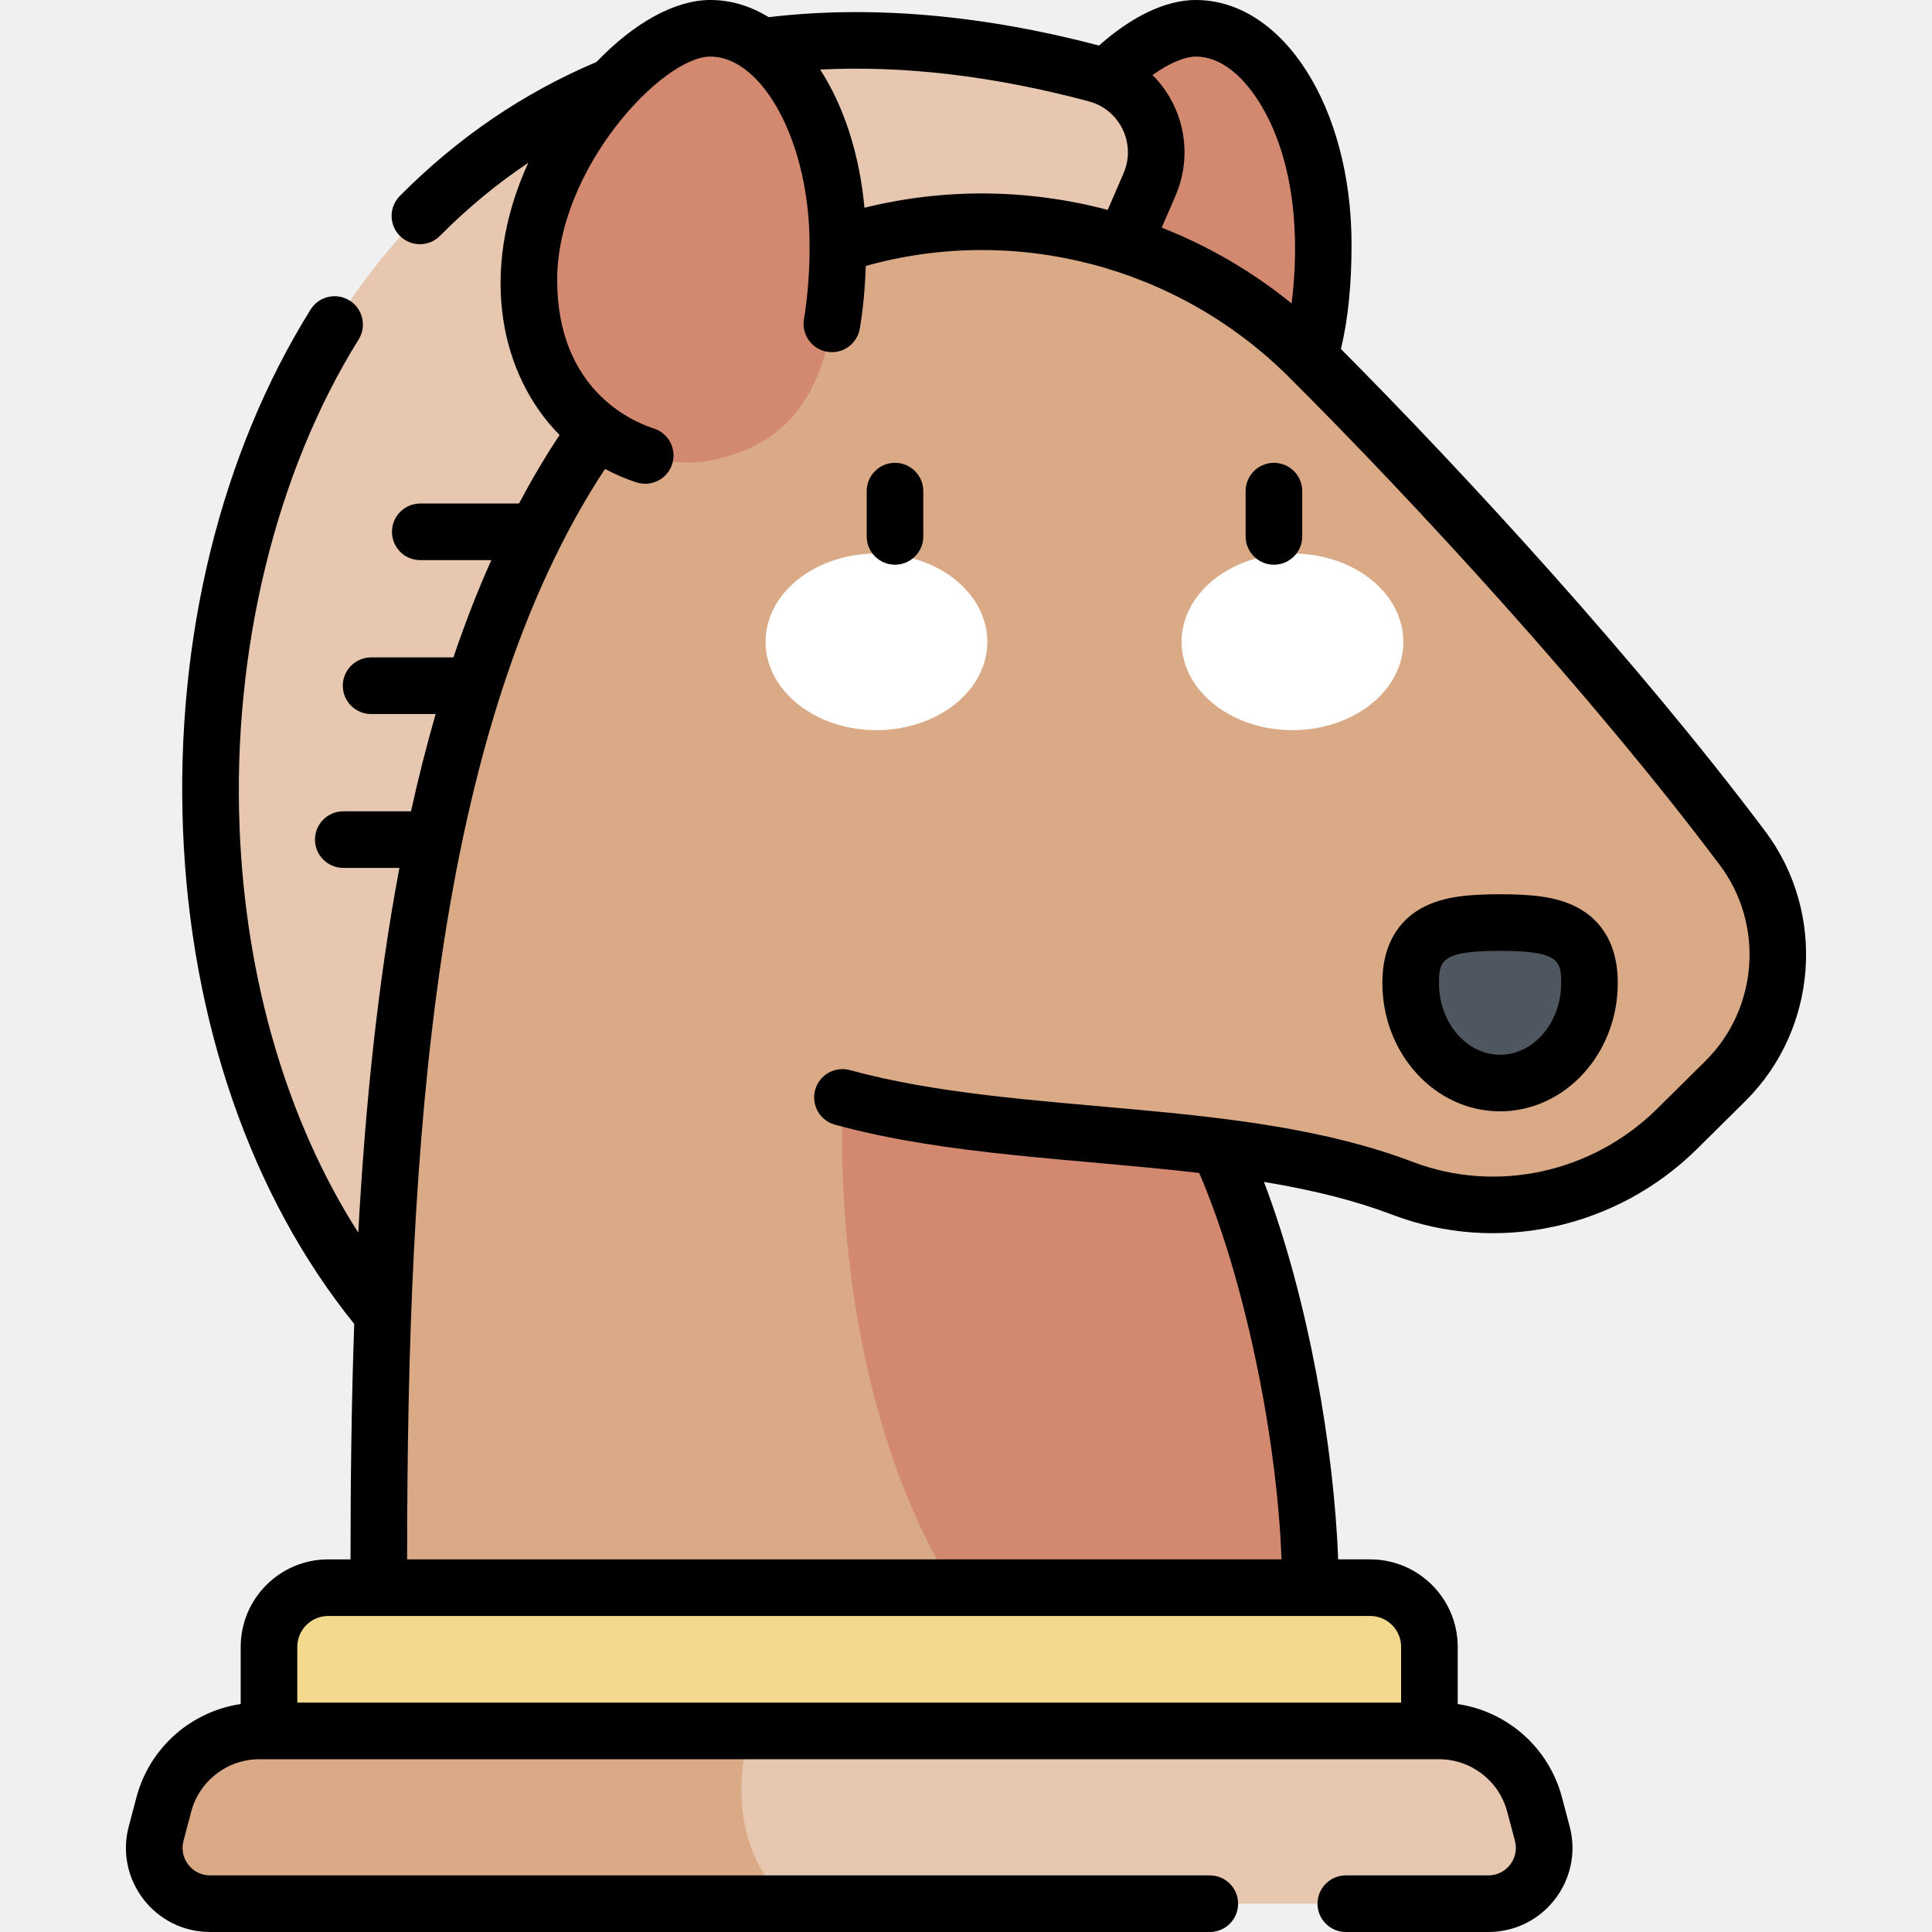
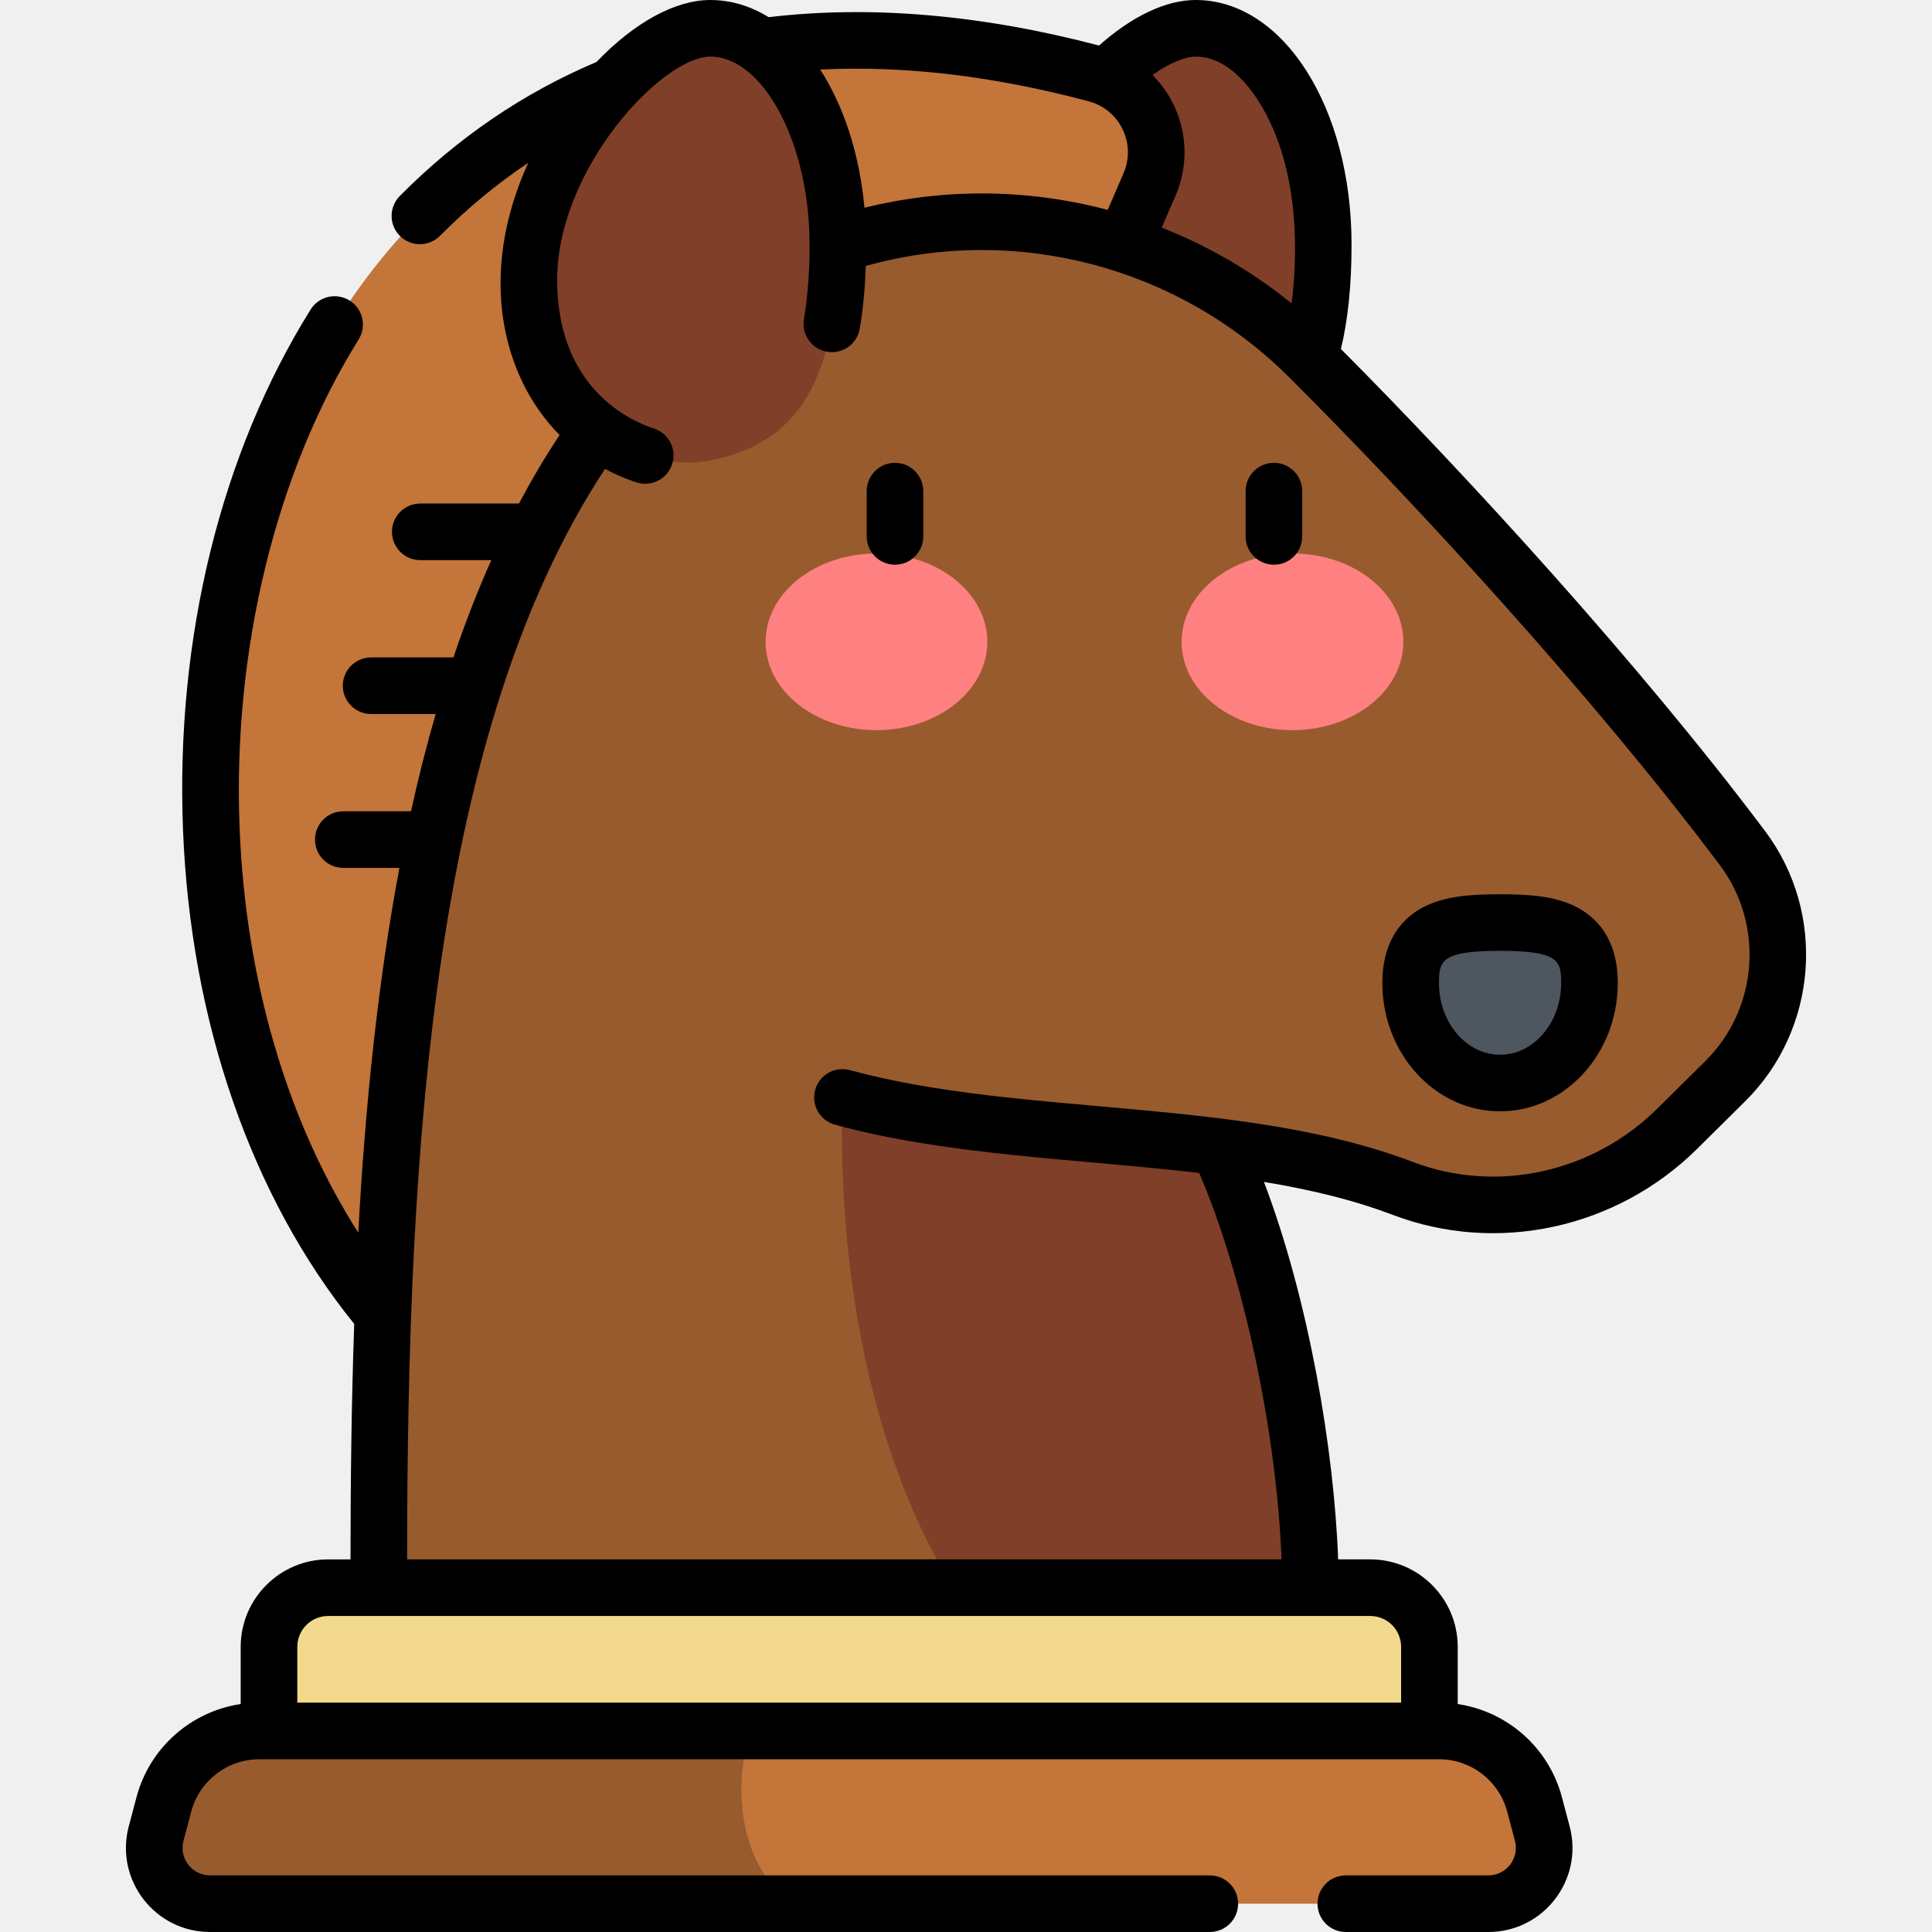
<svg xmlns="http://www.w3.org/2000/svg" id="Capa_1" enable-background="new 0 0 512 512" height="512" viewBox="0 0 512 512" width="512">
  <g>
-     <path d="m268.795 74.193c0 36.97 29.785 51.487 48.088 47.839 21.267-4.239 33.791-18.546 33.791-57.266 0-31.627-15.129-57.266-33.791-57.266s-48.088 35.066-48.088 66.693z" fill="#d2896f" />
-     <path d="m290.575 81.454 14.067-32.575c5.199-12.04-1.501-25.887-14.172-29.272-43.978-11.747-120.405-21.707-179.192 37.61-70.379 71.014-75.41 218.506-5.952 295.547z" fill="#e7c7af" />
+     <path d="m268.795 74.193c0 36.97 29.785 51.487 48.088 47.839 21.267-4.239 33.791-18.546 33.791-57.266 0-31.627-15.129-57.266-33.791-57.266s-48.088 35.066-48.088 66.693z" fill="#d2896f" style="&#10;    fill: #803f28;&#10;" />
+     <path d="m290.575 81.454 14.067-32.575c5.199-12.04-1.501-25.887-14.172-29.272-43.978-11.747-120.405-21.707-179.192 37.61-70.379 71.014-75.41 218.506-5.952 295.547z" fill="#e7c7af" style="&#10;    fill: #c3753a;&#10;" />
    <path d="m378.809 458.721h-307.523v-22.294c0-8.658 7.019-15.677 15.677-15.677h276.169c8.658 0 15.677 7.019 15.677 15.677z" fill="#f2d98d" />
-     <path d="m381.383 458.721h-312.67c-11.868 0-22.248 7.989-25.288 19.46l-2.05 7.736c-2.487 9.386 4.59 18.583 14.3 18.583h338.745c9.71 0 16.787-9.196 14.3-18.583l-2.05-7.736c-3.039-11.471-13.42-19.46-25.287-19.46z" fill="#e7c7af" />
-     <path d="m198.899 458.721h-130.186c-11.868 0-22.248 7.988-25.288 19.46l-2.05 7.736c-2.487 9.386 4.59 18.583 14.3 18.583h154.766c-14.251-8.965-16.544-30.525-11.542-45.779z" fill="#daa985" />
-     <path d="m461.779 224.767c-32.598-43.427-78.981-94.34-114.857-130.107-47.11-46.969-123.599-48.209-171.031-1.566-67.57 67.952-75.855 199.024-75.491 328.18l246.876-.696c-.097-34.428-9.486-84.792-24.369-116.682 17.206 2.167 33.808 5.313 48.798 11.026 25.161 9.59 53.636 3.147 72.775-15.793 4.258-4.214 8.57-8.484 12.757-12.633 16.71-16.562 18.666-42.914 4.542-61.729z" fill="#daa985" />
-     <path d="m223.261 290.827c-1.387 46.708 7.856 95.517 29.449 130.017l94.567-.267c-.097-34.428-9.485-84.792-24.369-116.682-33.379-4.201-69.036-4.712-99.647-13.068z" fill="#d2896f" />
-     <path d="m140.159 74.193c0 36.97 29.785 51.487 48.088 47.839 21.267-4.239 33.791-18.546 33.791-57.266 0-31.627-15.129-57.266-33.791-57.266s-48.088 35.066-48.088 66.693z" fill="#d2896f" />
+     <path d="m381.383 458.721h-312.67c-11.868 0-22.248 7.989-25.288 19.46l-2.05 7.736c-2.487 9.386 4.59 18.583 14.3 18.583h338.745c9.71 0 16.787-9.196 14.3-18.583l-2.05-7.736c-3.039-11.471-13.42-19.46-25.287-19.46z" fill="#e7c7af" style="&#10;    fill: #c3753a;&#10;" />
+     <path d="m198.899 458.721h-130.186c-11.868 0-22.248 7.988-25.288 19.46l-2.05 7.736c-2.487 9.386 4.59 18.583 14.3 18.583h154.766c-14.251-8.965-16.544-30.525-11.542-45.779z" fill="#daa985" style="&#10;    fill: #985b2e;&#10;" />
+     <path d="m461.779 224.767c-32.598-43.427-78.981-94.34-114.857-130.107-47.11-46.969-123.599-48.209-171.031-1.566-67.57 67.952-75.855 199.024-75.491 328.18l246.876-.696c-.097-34.428-9.486-84.792-24.369-116.682 17.206 2.167 33.808 5.313 48.798 11.026 25.161 9.59 53.636 3.147 72.775-15.793 4.258-4.214 8.57-8.484 12.757-12.633 16.71-16.562 18.666-42.914 4.542-61.729z" fill="#daa985" style="&#10;    fill: #985b2e;&#10;" />
+     <path d="m223.261 290.827c-1.387 46.708 7.856 95.517 29.449 130.017l94.567-.267c-.097-34.428-9.485-84.792-24.369-116.682-33.379-4.201-69.036-4.712-99.647-13.068z" fill="#d2896f" style="&#10;    fill: #803f28;&#10;" />
+     <path d="m140.159 74.193c0 36.97 29.785 51.487 48.088 47.839 21.267-4.239 33.791-18.546 33.791-57.266 0-31.627-15.129-57.266-33.791-57.266s-48.088 35.066-48.088 66.693z" fill="#d2896f" style="&#10;    fill: #803f28;&#10;" />
    <g>
-       <ellipse cx="232.271" cy="170.093" fill="#fff" rx="29.387" ry="23.403" />
-       <ellipse cx="342.518" cy="170.093" fill="#fff" rx="29.387" ry="23.403" />
+       <ellipse cx="232.271" cy="170.093" fill="#fff" rx="29.387" ry="23.403" style="&#10;    fill: #ff8080;&#10;" />
+       <ellipse cx="342.518" cy="170.093" fill="#fff" rx="29.387" ry="23.403" style="fill: #ff8080;" />
      <path d="m421.228 260.504c0-14.643-10.608-16.019-23.693-16.019-13.086 0-23.694 1.376-23.694 16.019s10.608 26.513 23.694 26.513c13.085-.001 23.693-11.871 23.693-26.513z" fill="#4e5660" />
    </g>
    <path d="m467.778 220.264c-33.469-44.587-79.383-94.584-112.418-127.771 1.882-7.835 2.814-16.948 2.814-27.727-.001-36.317-18.138-64.766-41.292-64.766-7.866 0-16.847 4.259-25.625 12.067-31.164-8.196-60.595-10.716-87.553-7.517-4.754-2.931-9.962-4.55-15.457-4.55-9.336 0-20.196 6.008-30.185 16.437-19.283 8.132-36.81 20.063-52.111 35.501-2.916 2.942-2.895 7.69.048 10.606 2.932 2.906 7.681 2.904 10.606-.048 7.272-7.338 15.091-13.798 23.389-19.351-13.486 29.5-7.026 56.697 8.306 72.135-3.851 5.793-7.425 11.864-10.77 18.161h-26.156c-4.143 0-7.5 3.358-7.5 7.5s3.357 7.5 7.5 7.5h18.828c-3.695 8.258-7.028 16.87-10.044 25.781h-21.81c-4.142 0-7.5 3.358-7.5 7.5s3.358 7.5 7.5 7.5h17.106c-2.421 8.37-4.59 16.974-6.535 25.78h-17.944c-4.143 0-7.5 3.358-7.5 7.5s3.357 7.5 7.5 7.5h14.875c-5.741 30.487-9.066 63.094-10.905 96.67-18.808-29.492-29.85-66.832-31.457-107.347-1.868-47.07 9.632-94.217 31.55-129.353 2.192-3.515 1.121-8.141-2.394-10.333-3.516-2.193-8.141-1.121-10.333 2.394-23.817 38.181-35.825 87.15-33.812 137.888 2.016 50.82 18.108 97.177 45.371 130.934-.72 20.633-.977 41.518-.979 62.398h-5.928c-12.779 0-23.177 10.397-23.177 23.177v15.163c-13.138 1.944-24.132 11.54-27.611 24.671l-2.05 7.736c-3.747 14.142 6.908 28 21.55 28h264.935c4.143 0 7.5-3.358 7.5-7.5s-3.357-7.5-7.5-7.5h-264.935c-4.787 0-8.278-4.53-7.05-9.162l2.05-7.736c2.165-8.173 9.582-13.881 18.037-13.881h312.671c8.455 0 15.872 5.708 18.037 13.881l2.05 7.736c1.227 4.628-2.258 9.162-7.051 9.162h-37.766c-4.143 0-7.5 3.358-7.5 7.5s3.357 7.5 7.5 7.5h37.766c14.634 0 25.302-13.846 21.551-28.003l-2.05-7.735c-3.479-13.13-14.474-22.727-27.611-24.671v-15.163c0-12.78-10.397-23.177-23.177-23.177h-8.509c-1.061-28.985-7.766-68.747-19.664-100.034 13.479 2.236 24.506 5.066 34.075 8.713 27.658 10.542 59.345 3.684 80.721-17.471 4.261-4.216 8.573-8.486 12.761-12.637 19.279-19.107 21.542-49.87 5.262-71.558zm-150.896-205.264c8.452 0 14.551 8.198 17.435 13.084 8.856 15.008 10.129 34.912 7.977 52.337-10.398-8.443-22.006-15.208-34.426-20.093l3.66-8.475c4.708-10.903 2.298-23.555-6.097-31.965 4.895-3.512 8.919-4.888 11.451-4.888zm-28.347 11.854c8.244 2.202 12.605 11.219 9.222 19.052l-4.197 9.72c-21.491-5.693-43.65-5.73-64.467-.569-1.322-14.364-5.545-27.055-11.739-36.624 22.136-1.119 46.008 1.696 71.181 8.421zm74.597 401.397c4.509 0 8.177 3.668 8.177 8.177v14.793h-292.523v-14.793c0-4.509 3.668-8.177 8.177-8.177zm88.824-147.083c-4.184 4.148-8.495 8.416-12.752 12.629-17.207 17.027-42.652 22.569-64.828 14.116-45.364-17.29-103.544-11.875-149.14-24.322-4-1.09-8.12 1.263-9.211 5.26-1.091 3.996 1.265 8.12 5.26 9.21 29.921 8.167 63.87 8.983 96.515 12.787 11.675 27.034 20.565 68.913 21.821 102.402h-231.73c.011-110.072 7.044-220.054 52.444-288.983 2.764 1.489 5.577 2.68 8.361 3.575 3.953 1.269 8.17-.908 9.435-4.844 1.269-3.943-.9-8.168-4.844-9.436-6.013-1.933-25.629-10.486-25.629-39.369 0-29.479 27.829-59.193 40.588-59.193 13.946 0 26.377 22.934 26.289 49.988.094 4.722-.365 13.14-1.472 19.568-.702 4.082 2.037 7.961 6.119 8.664 4.081.701 7.961-2.037 8.664-6.118.858-4.986 1.39-10.561 1.594-16.623 39.564-11.072 82.579-.026 112.186 29.493.002.002.003.003.005.005.008.008.017.016.025.025 32.846 32.75 80.065 83.897 114.125 129.268 11.805 15.726 10.162 38.038-3.825 51.898zm-214.772-158.515c-4.143 0-7.5 3.358-7.5 7.5v12c0 4.142 3.357 7.5 7.5 7.5s7.5-3.358 7.5-7.5v-12c0-4.142-3.357-7.5-7.5-7.5zm100.421 0c-4.143 0-7.5 3.358-7.5 7.5v12c0 4.142 3.357 7.5 7.5 7.5s7.5-3.358 7.5-7.5v-12c0-4.142-3.358-7.5-7.5-7.5zm80.075 117.661c-5.448-2.763-11.994-3.329-20.146-3.329s-14.697.566-20.146 3.329c-5.04 2.556-11.048 8.133-11.048 20.189 0 18.755 13.993 34.013 31.193 34.013s31.193-15.258 31.193-34.013c.002-12.056-6.006-17.633-11.046-20.189zm-20.145 39.202c-8.929 0-16.193-8.529-16.193-19.013 0-5.907.655-8.518 16.193-8.518s16.193 2.611 16.193 8.518c0 10.484-7.265 19.013-16.193 19.013z" />
  </g>
</svg>
